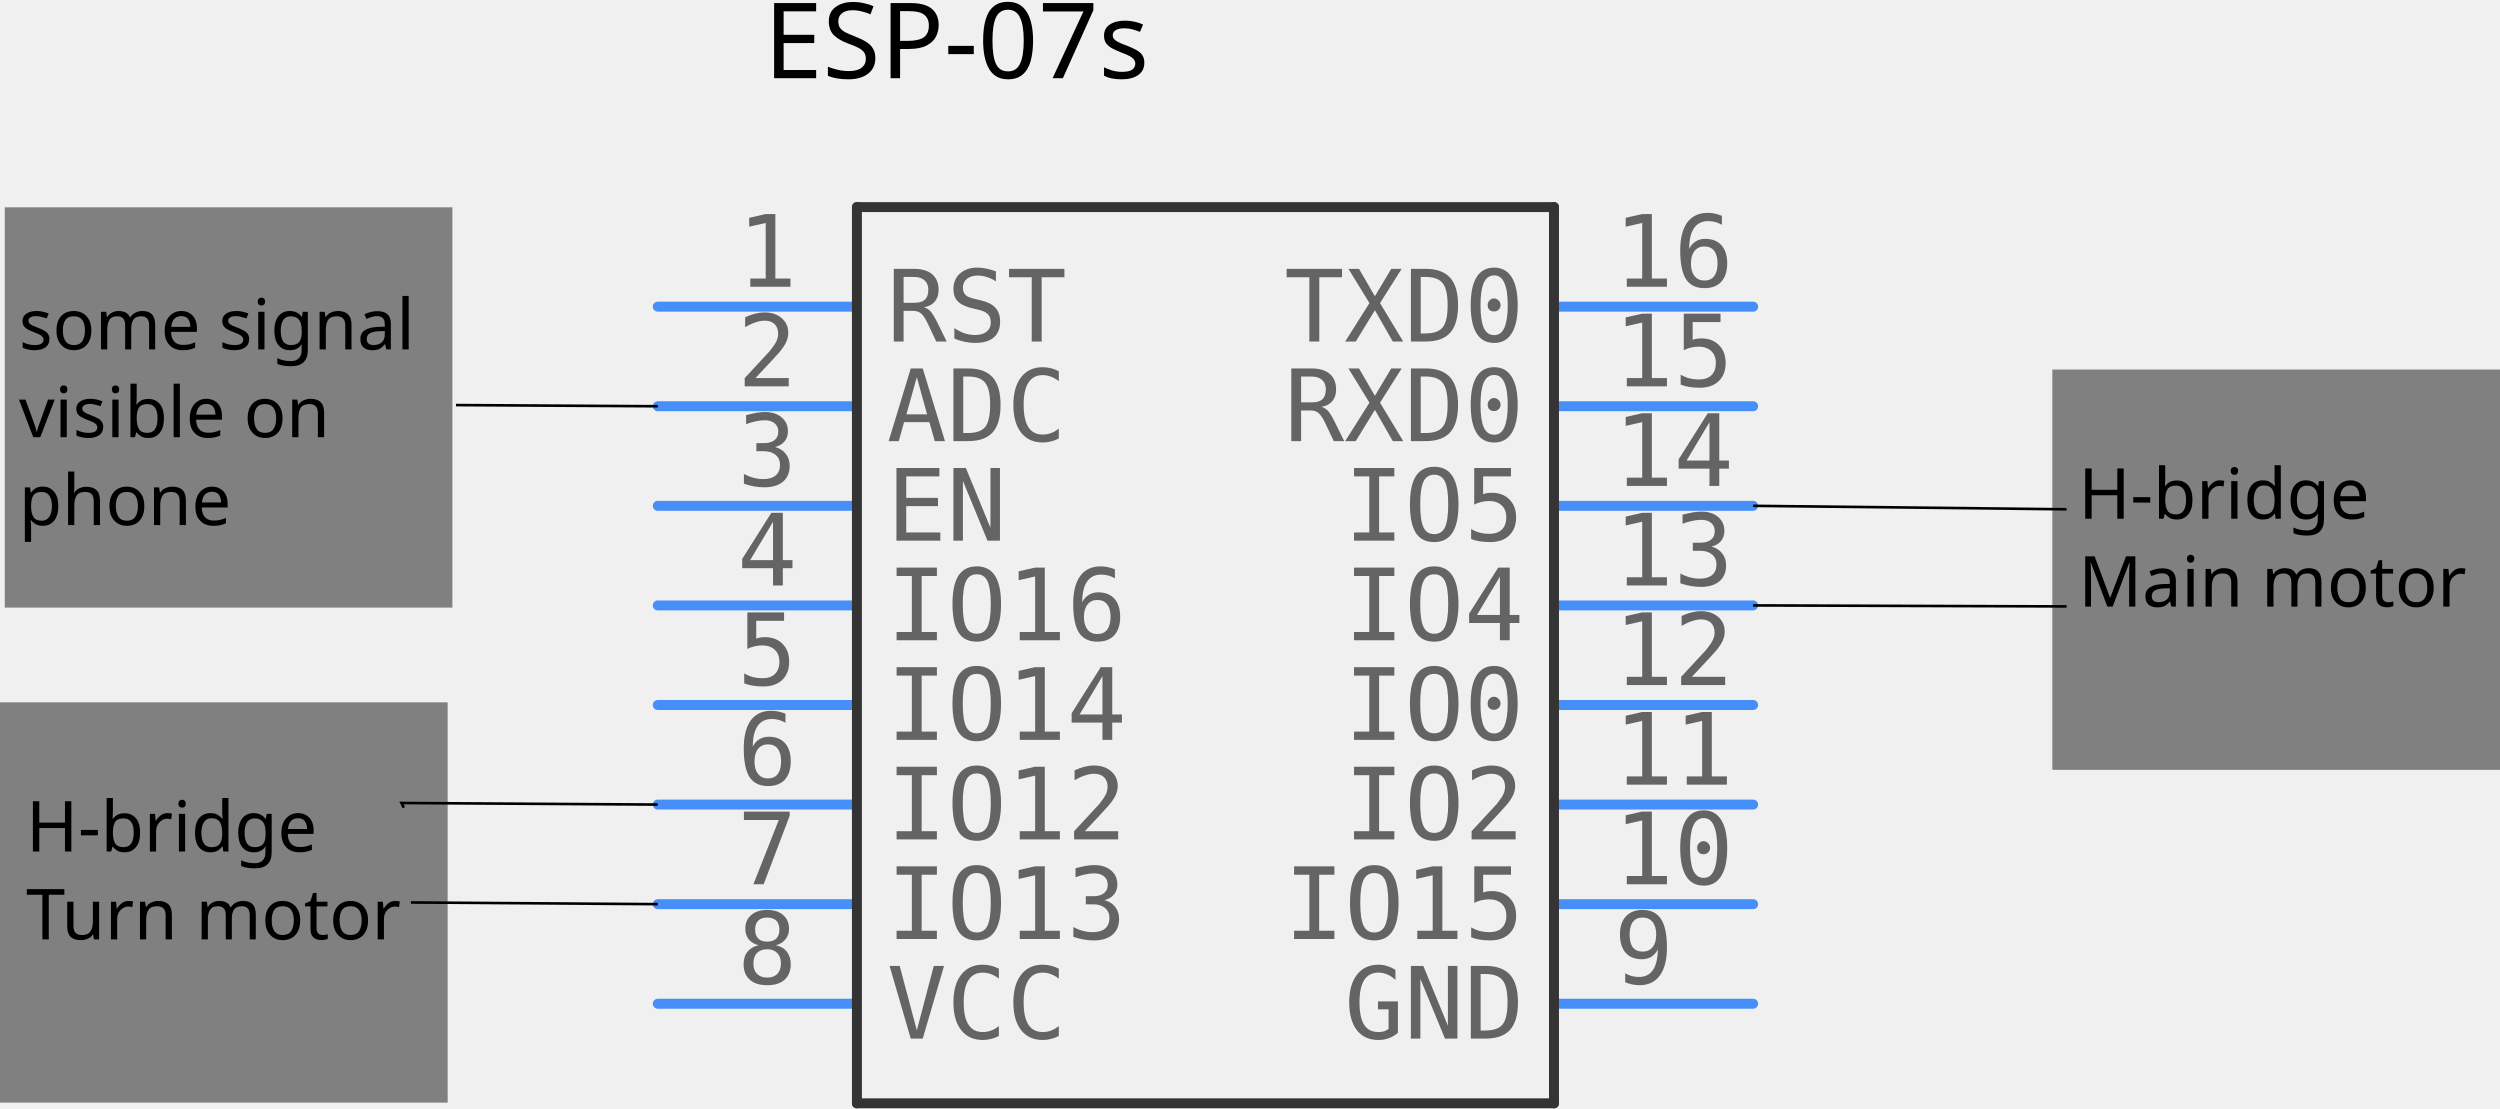
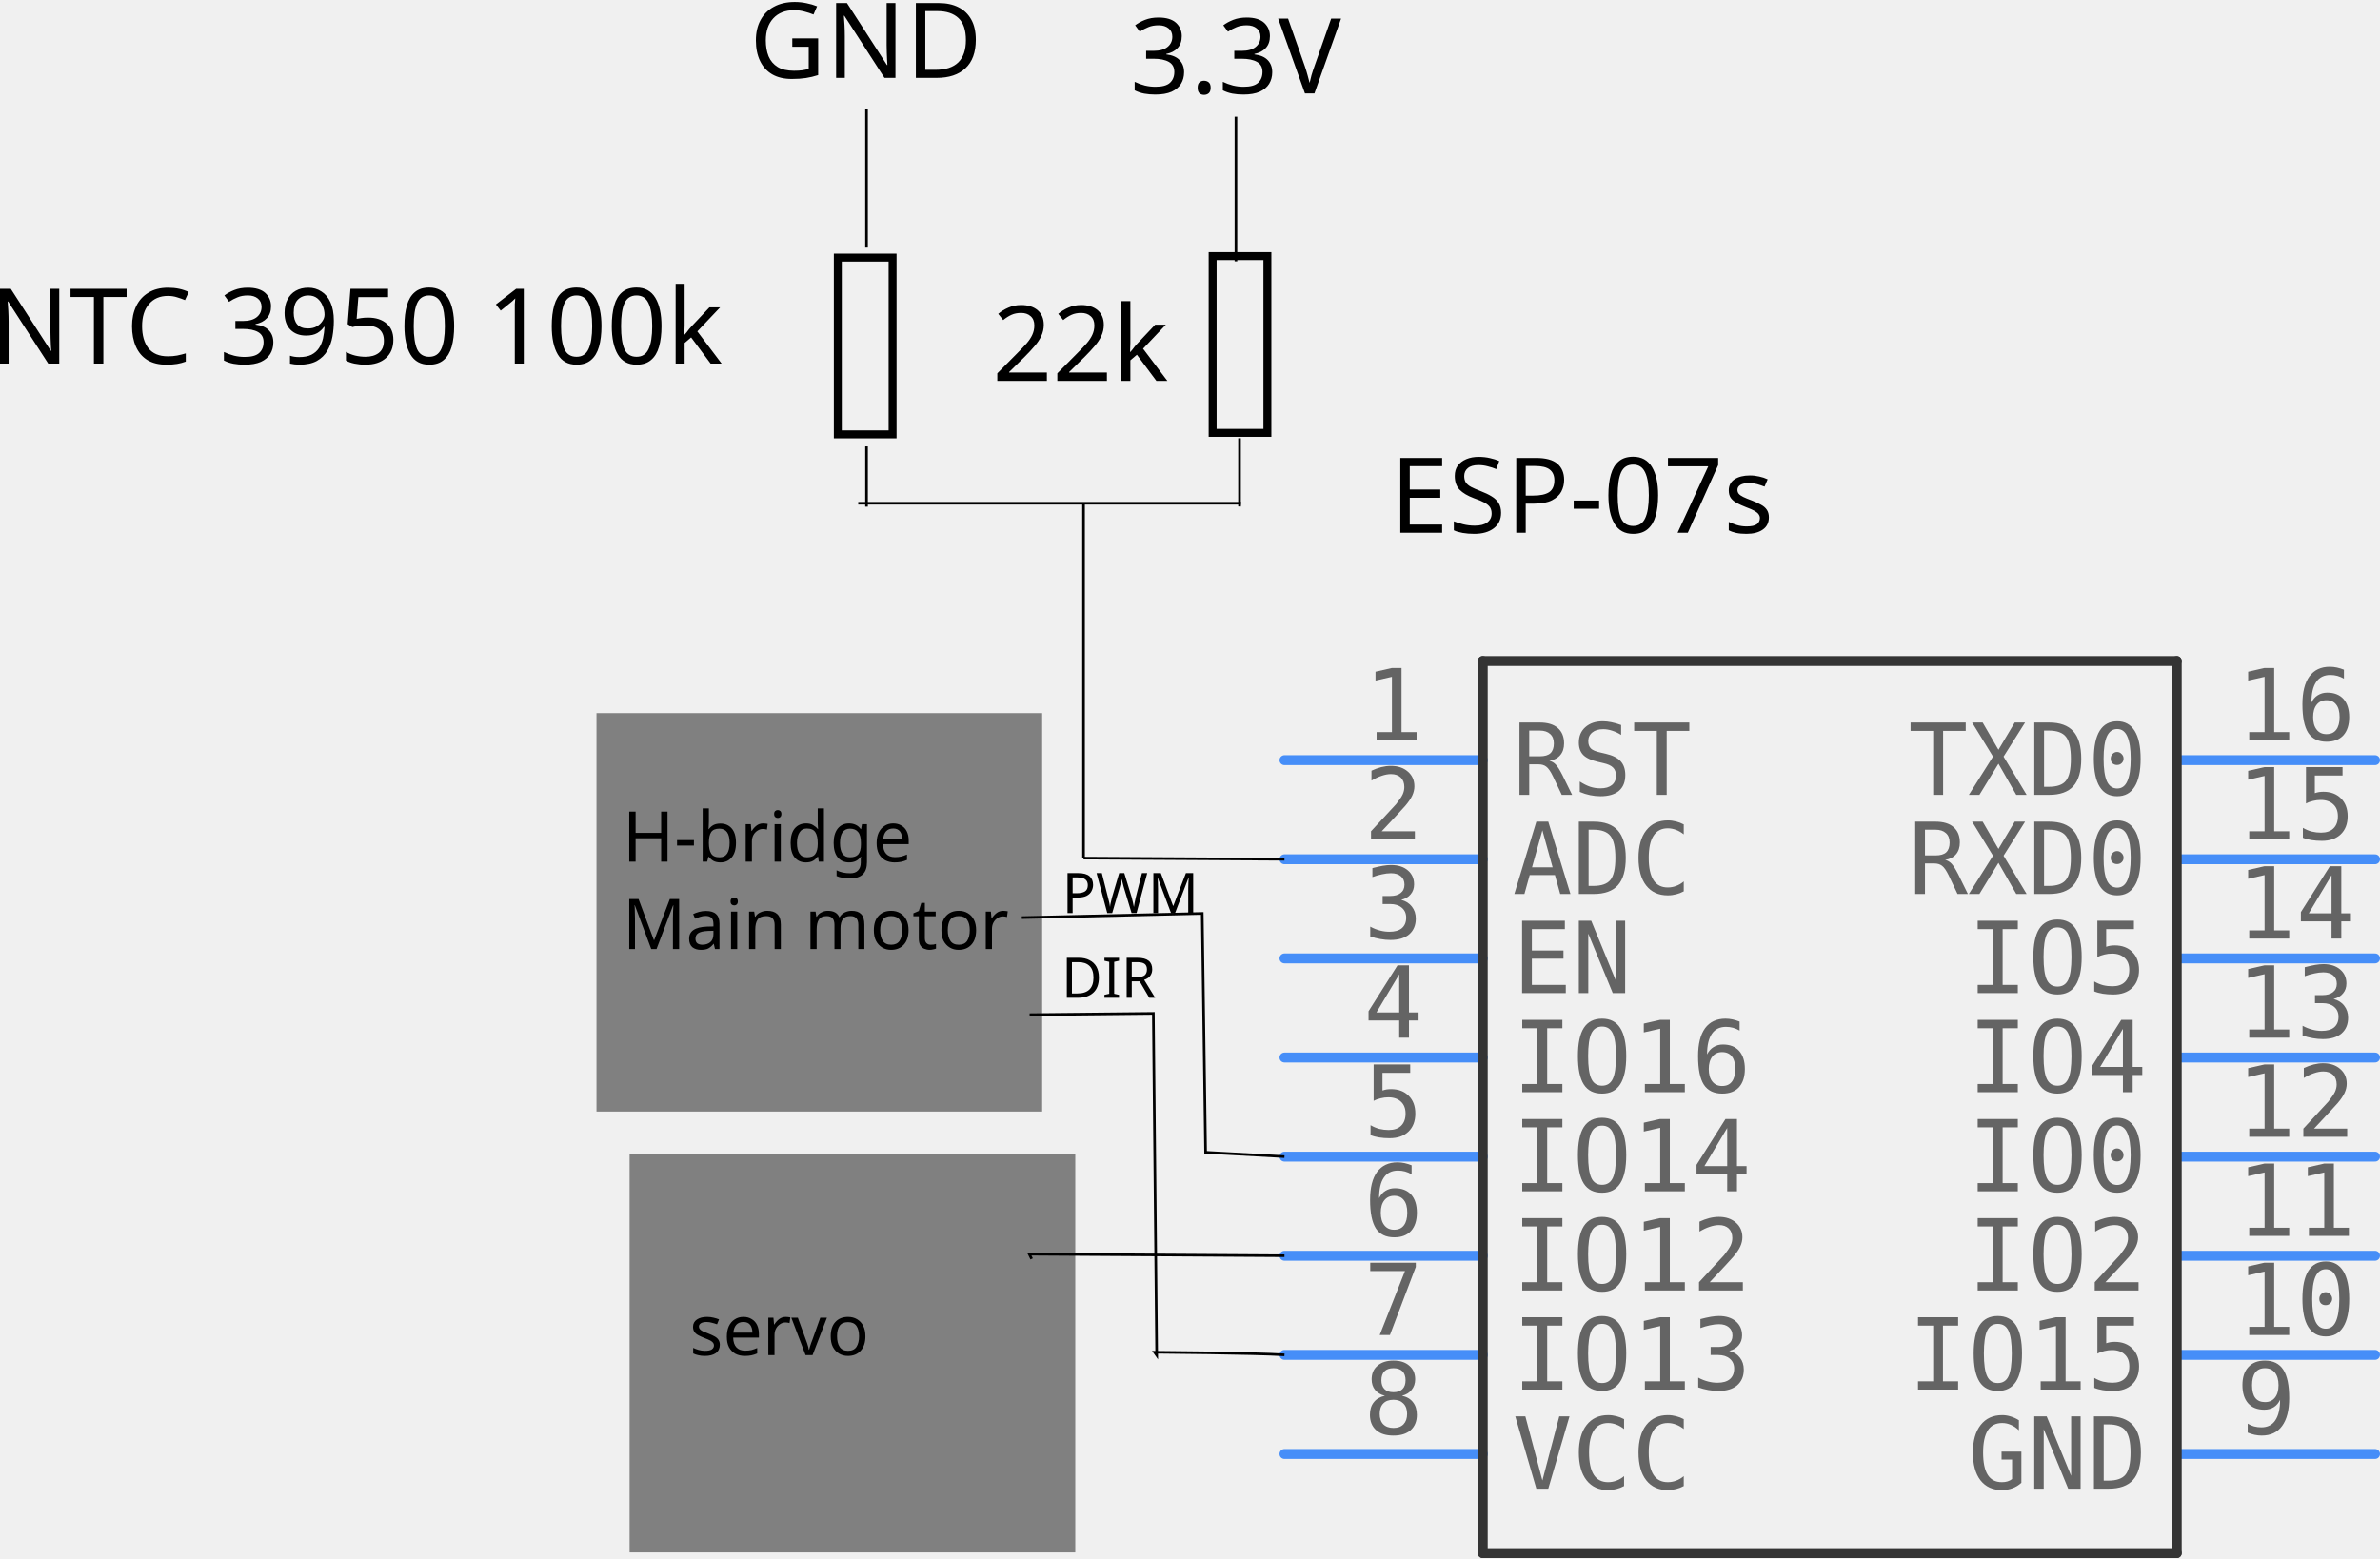
- <svg xmlns="http://www.w3.org/2000/svg" width="251.052mm" height="111.303mm" viewBox="-1 -12 251.052 111.303" version="1.1" id="svg298">
+ <svg xmlns="http://www.w3.org/2000/svg" width="240.057mm" height="157.191mm" viewBox="-1 -12 240.057 157.191" version="1.1" id="svg298">
  <style type="text/css" id="style176">
.Graphics.Draw {stroke: #343434; fill: #343434; }
.Pins.Draw {stroke: #468EF8; fill: #468EF8; }
.PinNumbers.Draw {stroke: #646464; fill: #646464; }
.PinNames.Draw {stroke: #646464; fill: #646464; }
polygon {stroke-linecap:round; stroke-linejoin:round;}
line {stroke-linecap:round;}
path {stroke-linecap:round;}
.PinNumbers.Text {fill:#FFFF54;}
text {font-family:monospace;}
.keepout {display:none; stroke:red; stroke-width:0.02;}
.Cut {stroke:white; fill:white}
.Drills {fill:#404040; stroke:darkblue;}
</style>
  <defs id="defs183">
    <pattern class="keepout" id="hatchSparse" width="1" height="1" patternUnits="userSpaceOnUse">
      <line x1="0" y1="0" x2="1" y2="1" width="1" id="line178" />
      <line x1="1" y1="0" x2="0" y2="1" width="1" id="line180" />
    </pattern>
  </defs>
-   <g id="outerGroup" transform="translate(65.05242,18.79599)">
+   <g id="outerGroup" transform="translate(128.557,64.69126)">
    <g class="PinNames Draw" display="inherit" id="g217" style="display:inherit;fill:#646464;stroke:#646464">
      <text x="23" y="3.5" font-size="10" id="text185" style="font-size:10px;font-family:monospace;text-anchor:start;stroke:none">RST</text>
      <text x="23" y="13.5" font-size="10" id="text187" style="font-size:10px;font-family:monospace;text-anchor:start;stroke:none">ADC</text>
      <text x="23" y="23.5" font-size="10" id="text189" style="font-size:10px;font-family:monospace;text-anchor:start;stroke:none">EN</text>
      <text x="23" y="33.5" font-size="10" id="text191" style="font-size:10px;font-family:monospace;text-anchor:start;stroke:none">IO16</text>
      <text x="23" y="43.5" font-size="10" id="text193" style="font-size:10px;font-family:monospace;text-anchor:start;stroke:none">IO14</text>
      <text x="23" y="53.5" font-size="10" id="text195" style="font-size:10px;font-family:monospace;text-anchor:start;stroke:none">IO12</text>
      <text x="23" y="63.5" font-size="10" id="text197" style="font-size:10px;font-family:monospace;text-anchor:start;stroke:none">IO13</text>
      <text x="23" y="73.5" font-size="10" id="text199" style="font-size:10px;font-family:monospace;text-anchor:start;stroke:none">VCC</text>
      <text x="87" y="73.5" font-size="10" id="text201" style="font-size:10px;font-family:monospace;text-anchor:end;stroke:none">GND</text>
      <text x="87" y="63.5" font-size="10" id="text203" style="font-size:10px;font-family:monospace;text-anchor:end;stroke:none">IO15</text>
      <text x="87" y="53.5" font-size="10" id="text205" style="font-size:10px;font-family:monospace;text-anchor:end;stroke:none">IO2</text>
      <text x="87" y="43.5" font-size="10" id="text207" style="font-size:10px;font-family:monospace;text-anchor:end;stroke:none">IO0</text>
      <text x="87" y="33.5" font-size="10" id="text209" style="font-size:10px;font-family:monospace;text-anchor:end;stroke:none">IO4</text>
      <text x="87" y="23.5" font-size="10" id="text211" style="font-size:10px;font-family:monospace;text-anchor:end;stroke:none">IO5</text>
      <text x="87" y="13.5" font-size="10" id="text213" style="font-size:10px;font-family:monospace;text-anchor:end;stroke:none">RXD0</text>
      <text x="87" y="3.5" font-size="10" id="text215" style="font-size:10px;font-family:monospace;text-anchor:end;stroke:none">TXD0</text>
    </g>
    <g class="PinNumbers Draw" display="inherit" id="g251" style="display:inherit;fill:#646464;stroke:#646464">
      <text x="14" y="-2" font-size="10" id="text219" style="font-size:10px;font-family:monospace;text-anchor:end;stroke:none">1</text>
      <text x="14" y="8" font-size="10" id="text221" style="font-size:10px;font-family:monospace;text-anchor:end;stroke:none">2</text>
      <text x="14" y="18" font-size="10" id="text223" style="font-size:10px;font-family:monospace;text-anchor:end;stroke:none">3</text>
      <text x="14" y="28" font-size="10" id="text225" style="font-size:10px;font-family:monospace;text-anchor:end;stroke:none">4</text>
      <text x="14" y="38" font-size="10" id="text227" style="font-size:10px;font-family:monospace;text-anchor:end;stroke:none">5</text>
      <text x="14" y="48" font-size="10" id="text229" style="font-size:10px;font-family:monospace;text-anchor:end;stroke:none">6</text>
      <text x="14" y="58" font-size="10" id="text231" style="font-size:10px;font-family:monospace;text-anchor:end;stroke:none">7</text>
      <text x="14" y="68" font-size="10" id="text233" style="font-size:10px;font-family:monospace;text-anchor:end;stroke:none">8</text>
      <text x="96" y="68" font-size="10" id="text235" style="font-size:10px;font-family:monospace;text-anchor:start;stroke:none">9</text>
      <text x="96" y="58" font-size="10" id="text237" style="font-size:10px;font-family:monospace;text-anchor:start;stroke:none">10</text>
      <text x="96" y="48" font-size="10" id="text239" style="font-size:10px;font-family:monospace;text-anchor:start;stroke:none">11</text>
      <text x="96" y="38" font-size="10" id="text241" style="font-size:10px;font-family:monospace;text-anchor:start;stroke:none">12</text>
      <text x="96" y="28" font-size="10" id="text243" style="font-size:10px;font-family:monospace;text-anchor:start;stroke:none">13</text>
      <text x="96" y="18" font-size="10" id="text245" style="font-size:10px;font-family:monospace;text-anchor:start;stroke:none">14</text>
      <text x="96" y="8" font-size="10" id="text247" style="font-size:10px;font-family:monospace;text-anchor:start;stroke:none">15</text>
      <text x="96" y="-2" font-size="10" id="text249" style="font-size:10px;font-family:monospace;text-anchor:start;stroke:none">16</text>
    </g>
    <g class="Pins Draw" display="inherit" id="g285" style="display:inherit;fill:#468ef8;stroke:#468ef8">
      <line x1="0" y1="0" x2="20" y2="0" style="stroke-width:1;stroke-linecap:round" sl="" id="line253" />
      <line x1="0" y1="10" x2="20" y2="10" style="stroke-width:1;stroke-linecap:round" sl="" id="line255" />
      <line x1="0" y1="20" x2="20" y2="20" style="stroke-width:1;stroke-linecap:round" sl="" id="line257" />
      <line x1="0" y1="30" x2="20" y2="30" style="stroke-width:1;stroke-linecap:round" sl="" id="line259" />
      <line x1="0" y1="40" x2="20" y2="40" style="stroke-width:1;stroke-linecap:round" sl="" id="line261" />
      <line x1="0" y1="50" x2="20" y2="50" style="stroke-width:1;stroke-linecap:round" sl="" id="line263" />
      <line x1="0" y1="60" x2="20" y2="60" style="stroke-width:1;stroke-linecap:round" sl="" id="line265" />
      <line x1="0" y1="70" x2="20" y2="70" style="stroke-width:1;stroke-linecap:round" sl="" id="line267" />
      <line x1="110" y1="70" x2="90" y2="70" style="stroke-width:1;stroke-linecap:round" sl="" id="line269" />
      <line x1="110" y1="60" x2="90" y2="60" style="stroke-width:1;stroke-linecap:round" sl="" id="line271" />
      <line x1="110" y1="50" x2="90" y2="50" style="stroke-width:1;stroke-linecap:round" sl="" id="line273" />
      <line x1="110" y1="40" x2="90" y2="40" style="stroke-width:1;stroke-linecap:round" sl="" id="line275" />
      <line x1="110" y1="30" x2="90" y2="30" style="stroke-width:1;stroke-linecap:round" sl="" id="line277" />
      <line x1="110" y1="20" x2="90" y2="20" style="stroke-width:1;stroke-linecap:round" sl="" id="line279" />
      <line x1="110" y1="10" x2="90" y2="10" style="stroke-width:1;stroke-linecap:round" sl="" id="line281" />
      <line x1="110" y1="0" x2="90" y2="0" style="stroke-width:1;stroke-linecap:round" sl="" id="line283" />
    </g>
    <g class="Graphics Draw" display="inherit" id="g295" style="display:inherit;fill:#343434;stroke:#343434">
      <line x1="20" y1="-10" x2="90" y2="-10" style="stroke-width:1;stroke-linecap:round" sl="" id="line287" />
      <line x1="90" y1="80" x2="90" y2="-10" style="stroke-width:1;stroke-linecap:round" sl="" id="line289" />
      <line x1="90" y1="80" x2="20" y2="80" style="stroke-width:1;stroke-linecap:round" sl="" id="line291" />
      <line x1="20" y1="-10" x2="20" y2="80" style="stroke-width:1;stroke-linecap:round" sl="" id="line293" />
    </g>
  </g>
-   <text xml:space="preserve" style="font-style:normal;font-weight:normal;font-size:10.583px;line-height:1.25;font-family:sans-serif;letter-spacing:0px;word-spacing:0px;fill:#000000;fill-opacity:1;stroke:none;stroke-width:0.265" x="75.707" y="-4.145" id="text306">
-     <tspan id="tspan304" x="75.707" y="-4.145" style="stroke-width:0.265">ESP-07s</tspan>
+   <text xml:space="preserve" style="font-style:normal;font-weight:normal;font-size:10.583px;line-height:1.25;font-family:sans-serif;letter-spacing:0px;word-spacing:0px;fill:#000000;fill-opacity:1;stroke:none;stroke-width:0.265" x="139.212" y="41.75" id="text306">
+     <tspan id="tspan304" x="139.212" y="41.75" style="stroke-width:0.265">ESP-07s</tspan>
  </text>
-   <rect style="fill:#808080;stroke-width:0.265" id="rect310" width="44.954" height="40.197" x="205.098" y="25.111" />
-   <text xml:space="preserve" style="font-style:normal;font-weight:normal;font-size:7.056px;line-height:1.25;font-family:sans-serif;letter-spacing:0px;word-spacing:0px;fill:#000000;fill-opacity:1;stroke:none;stroke-width:0.265" x="207.715" y="40.095" id="text314">
-     <tspan id="tspan312" x="207.715" y="40.095" style="font-size:7.056px;stroke-width:0.265">H-bridge </tspan>
-     <tspan x="207.715" y="48.915" style="font-size:7.056px;stroke-width:0.265" id="tspan316" dy="0 0 0 0 0 0 0 0" dx="0 0 0 0 0 0 0 0">Main motor</tspan>
+   <rect style="fill:#808080;stroke-width:0.265" id="rect310" width="44.954" height="40.197" x="59.164" y="59.945" />
+   <text xml:space="preserve" style="font-style:normal;font-weight:normal;font-size:7.056px;line-height:1.25;font-family:sans-serif;letter-spacing:0px;word-spacing:0px;fill:#000000;fill-opacity:1;stroke:none;stroke-width:0.265" x="61.78" y="74.929" id="text314">
+     <tspan id="tspan312" x="61.78" y="74.929" style="font-size:7.056px;stroke-width:0.265">H-bridge </tspan>
+     <tspan x="61.78" y="83.749" style="font-size:7.056px;stroke-width:0.265" id="tspan316" dy="0 0 0 0 0 0 0 0" dx="0 0 0 0 0 0 0 0">Main motor</tspan>
  </text>
-   <rect style="fill:#808080;stroke-width:0.265" id="rect310-3" width="44.954" height="40.197" x="-1" y="58.529" />
-   <text xml:space="preserve" style="font-style:normal;font-weight:normal;font-size:7.056px;line-height:1.25;font-family:sans-serif;letter-spacing:0px;word-spacing:0px;fill:#000000;fill-opacity:1;stroke:none;stroke-width:0.265" x="1.616" y="73.513" id="text314-6">
-     <tspan id="tspan312-7" x="1.616" y="73.513" style="font-size:7.056px;stroke-width:0.265">H-bridge </tspan>
-     <tspan x="1.616" y="82.333" style="font-size:7.056px;stroke-width:0.265" id="tspan316-5" dy="0 0 0 0 0 0 0 0" dx="0 0 0 0 0 0 0 0">Turn motor</tspan>
+   <rect style="fill:#808080;stroke-width:0.265" id="rect310-3" width="44.954" height="40.197" x="62.505" y="104.424" />
+   <text xml:space="preserve" style="font-style:normal;font-weight:normal;font-size:7.056px;line-height:1.25;font-family:sans-serif;letter-spacing:0px;word-spacing:0px;fill:#000000;fill-opacity:1;stroke:none;stroke-width:0.265" x="68.543" y="124.719" id="text314-6">
+     <tspan x="68.543" y="124.719" style="font-size:7.056px;stroke-width:0.265" id="tspan912">servo</tspan>
  </text>
-   <path style="fill:none;stroke:#000000;stroke-width:0.265px;stroke-linecap:butt;stroke-linejoin:miter;stroke-opacity:1" d="m 65.052,68.796 -25.737,-0.159 0.238,0.476" id="path342" />
-   <path style="fill:none;stroke:#000000;stroke-width:0.265px;stroke-linecap:butt;stroke-linejoin:miter;stroke-opacity:1" d="M 65.052,78.796 40.267,78.627 v 0" id="path344" />
-   <path style="fill:none;stroke:#000000;stroke-width:0.265px;stroke-linecap:butt;stroke-linejoin:miter;stroke-opacity:1" d="m 175.052,38.796 31.473,0.348" id="path346" />
-   <path style="fill:none;stroke:#000000;stroke-width:0.265px;stroke-linecap:butt;stroke-linejoin:miter;stroke-opacity:1" d="m 175.052,48.796 31.473,0.1" id="path348" />
-   <path style="fill:none;stroke:#000000;stroke-width:0.265px;stroke-linecap:butt;stroke-linejoin:miter;stroke-opacity:1" d="M 65.052,28.796 44.786,28.678" id="path350" />
-   <rect style="fill:#808080;stroke-width:0.265" id="rect310-3-3" width="44.954" height="40.197" x="-0.524" y="8.818" />
-   <text xml:space="preserve" style="font-style:normal;font-weight:normal;font-size:7.056px;line-height:1.25;font-family:sans-serif;letter-spacing:0px;word-spacing:0px;fill:#000000;fill-opacity:1;stroke:none;stroke-width:0.265" x="0.903" y="23.089" id="text314-6-5">
-     <tspan x="0.903" y="23.089" style="font-size:7.056px;stroke-width:0.265" id="tspan316-5-2">some signal</tspan>
-     <tspan x="0.903" y="31.908" style="font-size:7.056px;stroke-width:0.265" id="tspan378">visible on </tspan>
-     <tspan x="0.903" y="40.728" style="font-size:7.056px;stroke-width:0.265" id="tspan380">phone</tspan>
+   <path style="fill:none;stroke:#000000;stroke-width:0.265px;stroke-linecap:butt;stroke-linejoin:miter;stroke-opacity:1" d="m 128.557,114.691 -25.737,-0.159 0.238,0.476" id="path342" />
+   <path style="fill:none;stroke:#000000;stroke-width:0.265px;stroke-linecap:butt;stroke-linejoin:miter;stroke-opacity:1" d="M 128.557,74.691 108.291,74.574" id="path350" />
+   <rect style="fill:none;stroke:#000000;stroke-width:0.801" id="rect916" width="5.524" height="17.832" x="83.506" y="13.991" />
+   <text xml:space="preserve" style="font-style:normal;font-weight:normal;font-size:10.583px;line-height:1.25;font-family:sans-serif;letter-spacing:0px;word-spacing:0px;fill:#000000;fill-opacity:1;stroke:none;stroke-width:0.265" x="99.092" y="26.43" id="text920">
+     <tspan id="tspan918" x="99.092" y="26.43" style="stroke-width:0.265">22k</tspan>
+   </text>
+   <text xml:space="preserve" style="font-style:normal;font-weight:normal;font-size:10.583px;line-height:1.25;font-family:sans-serif;letter-spacing:0px;word-spacing:0px;fill:#000000;fill-opacity:1;stroke:none;stroke-width:0.265" x="112.98" y="-2.574" id="text924">
+     <tspan id="tspan922" x="112.98" y="-2.574" style="stroke-width:0.265">3.3V</tspan>
+   </text>
+   <text xml:space="preserve" style="font-style:normal;font-weight:normal;font-size:10.583px;line-height:1.25;font-family:sans-serif;letter-spacing:0px;word-spacing:0px;fill:#000000;fill-opacity:1;stroke:none;stroke-width:0.265" x="-2.039" y="24.683" id="text928">
+     <tspan id="tspan926" x="-2.039" y="24.683" style="stroke-width:0.265">NTC 3950 100k</tspan>
+   </text>
+   <rect style="fill:none;stroke:#000000;stroke-width:0.801" id="rect916-3" width="5.524" height="17.832" x="121.312" y="13.84" />
+   <path style="fill:none;stroke:#000000;stroke-width:0.265px;stroke-linecap:butt;stroke-linejoin:miter;stroke-opacity:1" d="M 123.662,14.368 V -0.228" id="path945" />
+   <path style="fill:none;stroke:#000000;stroke-width:0.265px;stroke-linecap:butt;stroke-linejoin:miter;stroke-opacity:1" d="m 124.024,32.213 v 6.88 l 0.027,-0.319 c -14.633,0 -38.486,0 -38.486,0" id="path947" />
+   <path style="fill:none;stroke:#000000;stroke-width:0.265px;stroke-linecap:butt;stroke-linejoin:miter;stroke-opacity:1" d="m 86.403,33.038 v 6.08" id="path949" />
+   <path style="fill:none;stroke:#000000;stroke-width:0.265px;stroke-linecap:butt;stroke-linejoin:miter;stroke-opacity:1" d="M 86.402,12.983 V -0.975" id="path951" />
+   <text xml:space="preserve" style="font-style:normal;font-weight:normal;font-size:10.583px;line-height:1.25;font-family:sans-serif;letter-spacing:0px;word-spacing:0px;fill:#000000;fill-opacity:1;stroke:none;stroke-width:0.265" x="74.602" y="-4.145" id="text955">
+     <tspan id="tspan953" x="74.602" y="-4.145" style="stroke-width:0.265">GND</tspan>
+   </text>
+   <path style="fill:none;stroke:#000000;stroke-width:0.265px;stroke-linecap:butt;stroke-linejoin:miter;stroke-opacity:1" d="M 108.291,74.574 V 38.766" id="path957" />
+   <path style="fill:none;stroke:#000000;stroke-width:0.265px;stroke-linecap:butt;stroke-linejoin:miter;stroke-opacity:1" d="m 128.557,124.691 c -2.937,-0.187 -13.1,-0.267 -13.1,-0.267 l 0.212,0.302 -0.335,-34.486 -12.483,0.129" id="path959" />
+   <path style="fill:none;stroke:#000000;stroke-width:0.265px;stroke-linecap:butt;stroke-linejoin:miter;stroke-opacity:1" d="m 128.557,104.691 -7.955,-0.437 -0.338,-24.099 -18.201,0.421" id="path961" />
+   <text xml:space="preserve" style="font-style:normal;font-weight:normal;font-size:5.644px;line-height:1.25;font-family:sans-serif;letter-spacing:0px;word-spacing:0px;fill:#000000;fill-opacity:1;stroke:none;stroke-width:0.265" x="106.057" y="88.663" id="text965">
+     <tspan id="tspan963" x="106.057" y="88.663" style="font-size:5.644px;stroke-width:0.265">DIR</tspan>
+   </text>
+   <text xml:space="preserve" style="font-style:normal;font-weight:normal;font-size:5.644px;line-height:1.25;font-family:sans-serif;letter-spacing:0px;word-spacing:0px;fill:#000000;fill-opacity:1;stroke:none;stroke-width:0.265" x="106.128" y="80.118" id="text965-5">
+     <tspan id="tspan963-3" x="106.128" y="80.118" style="font-size:5.644px;stroke-width:0.265">PWM</tspan>
  </text>
</svg>
